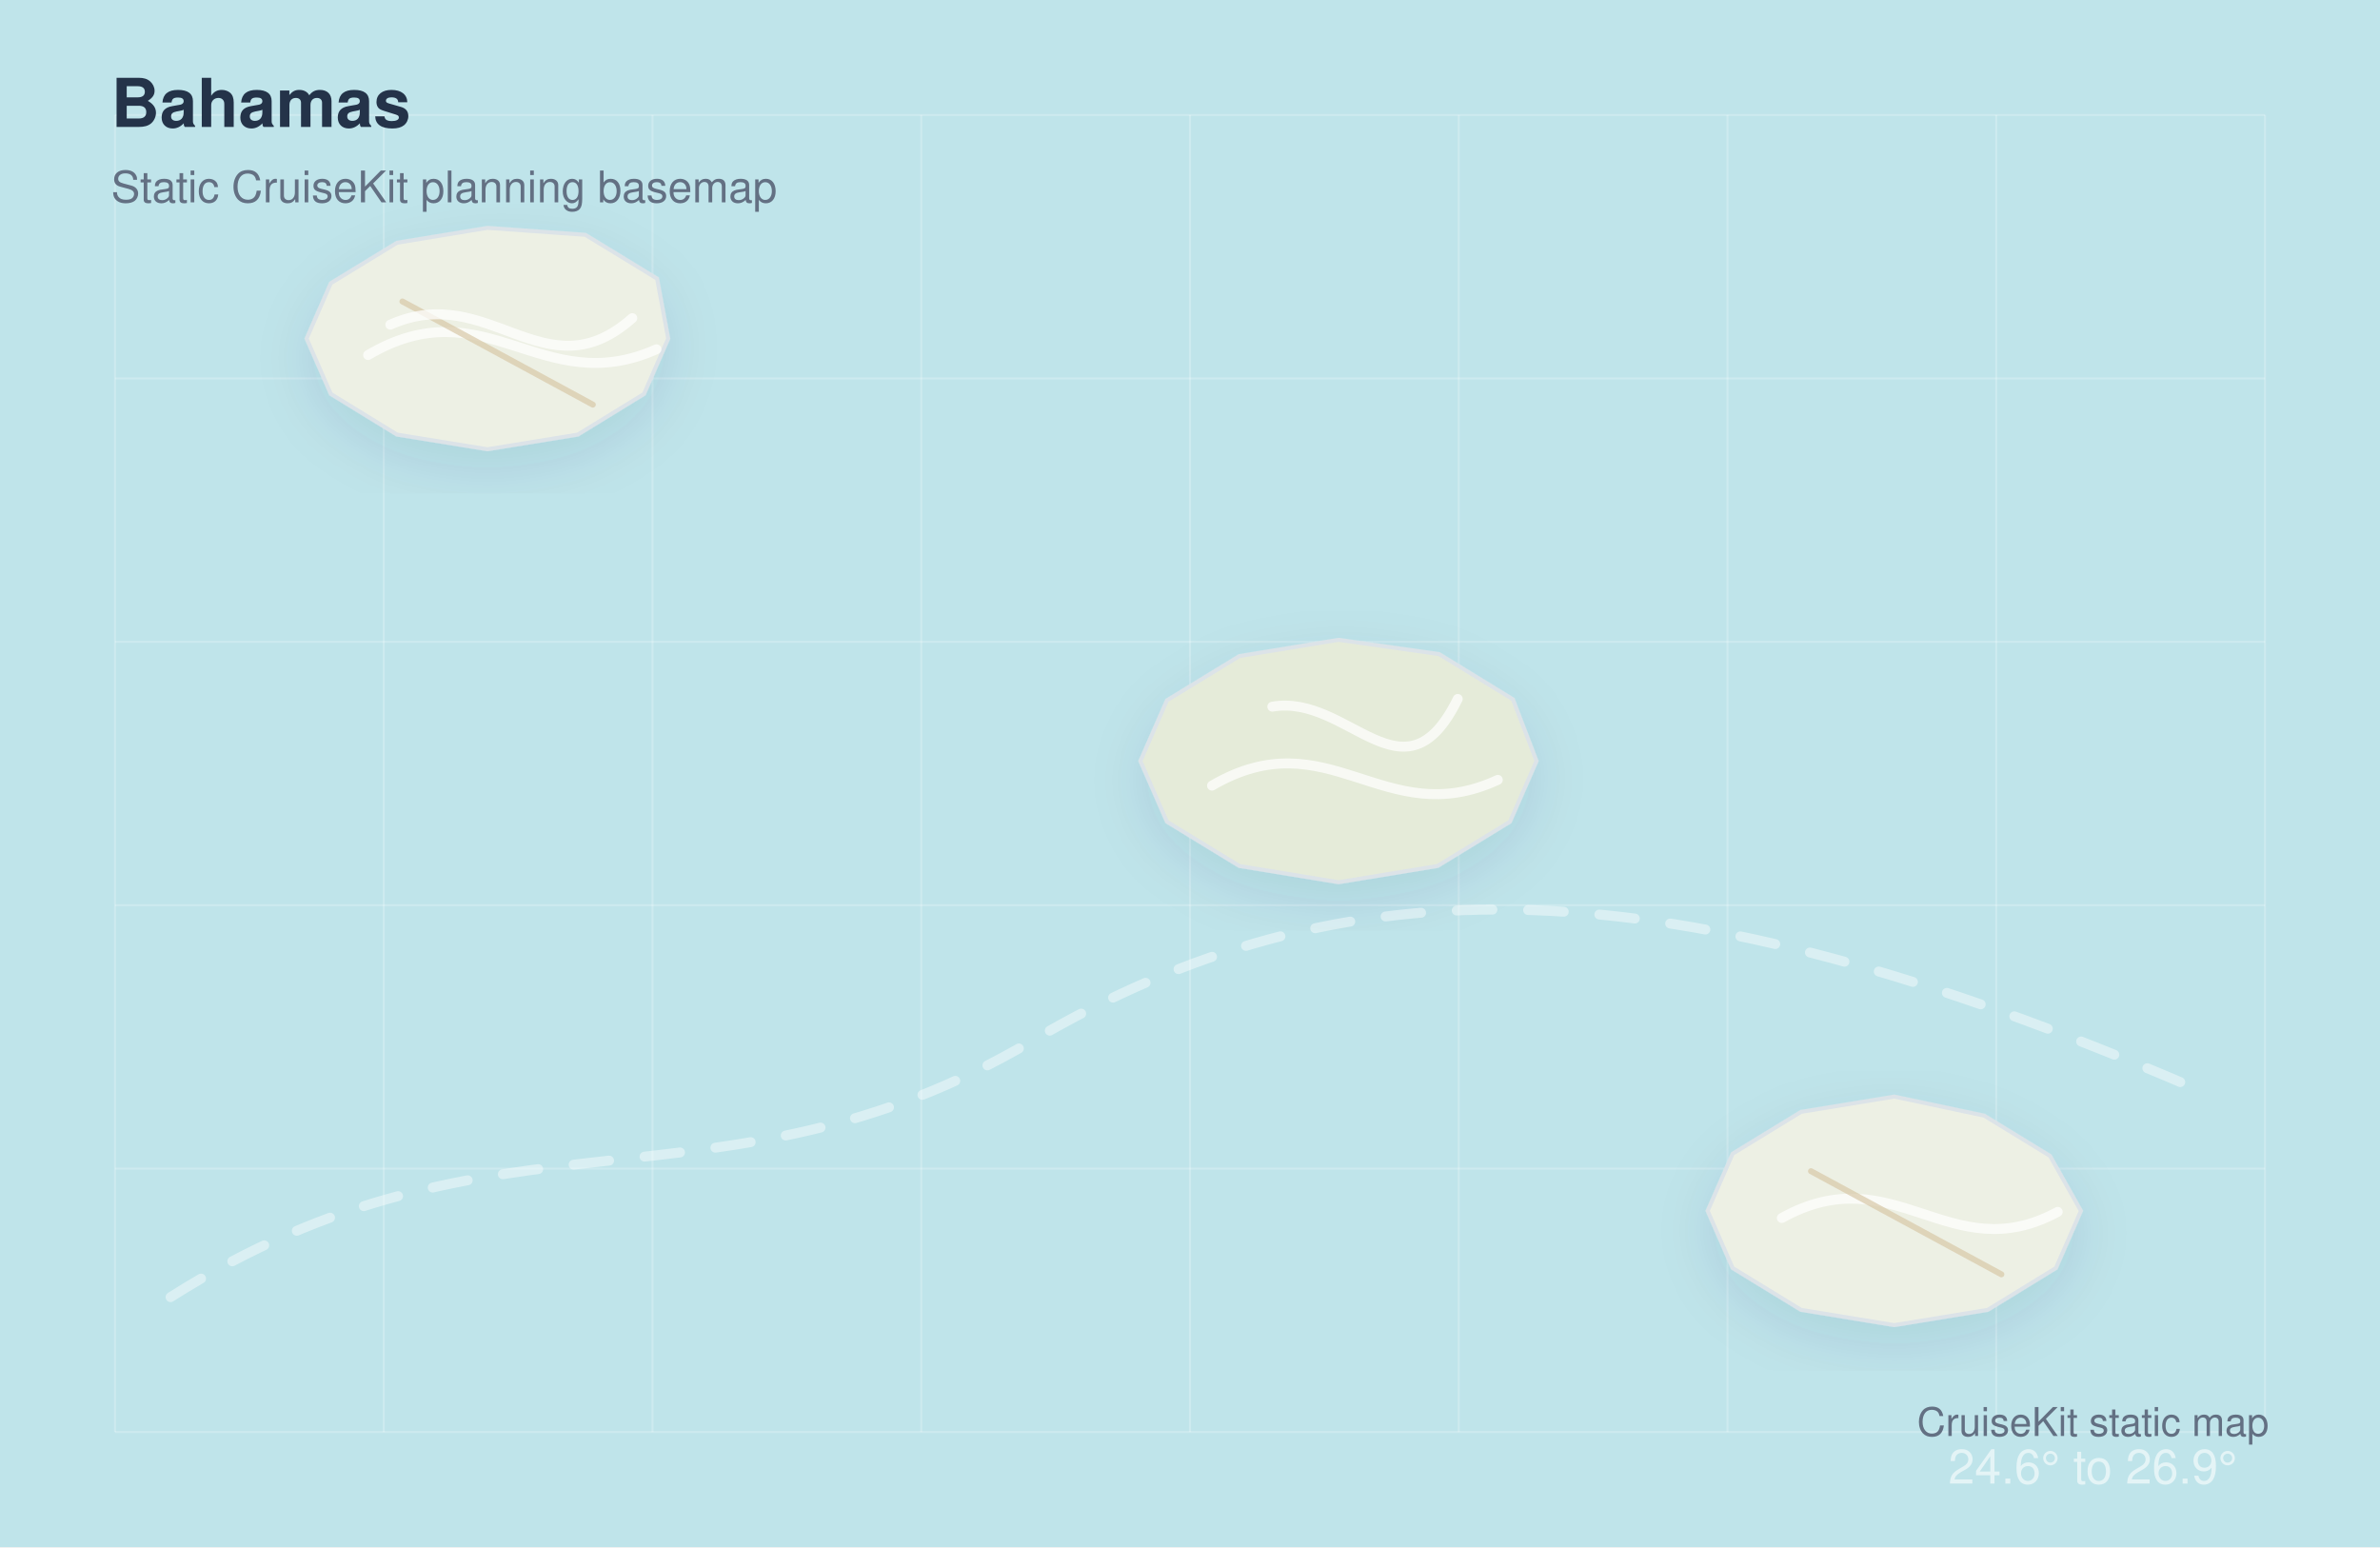
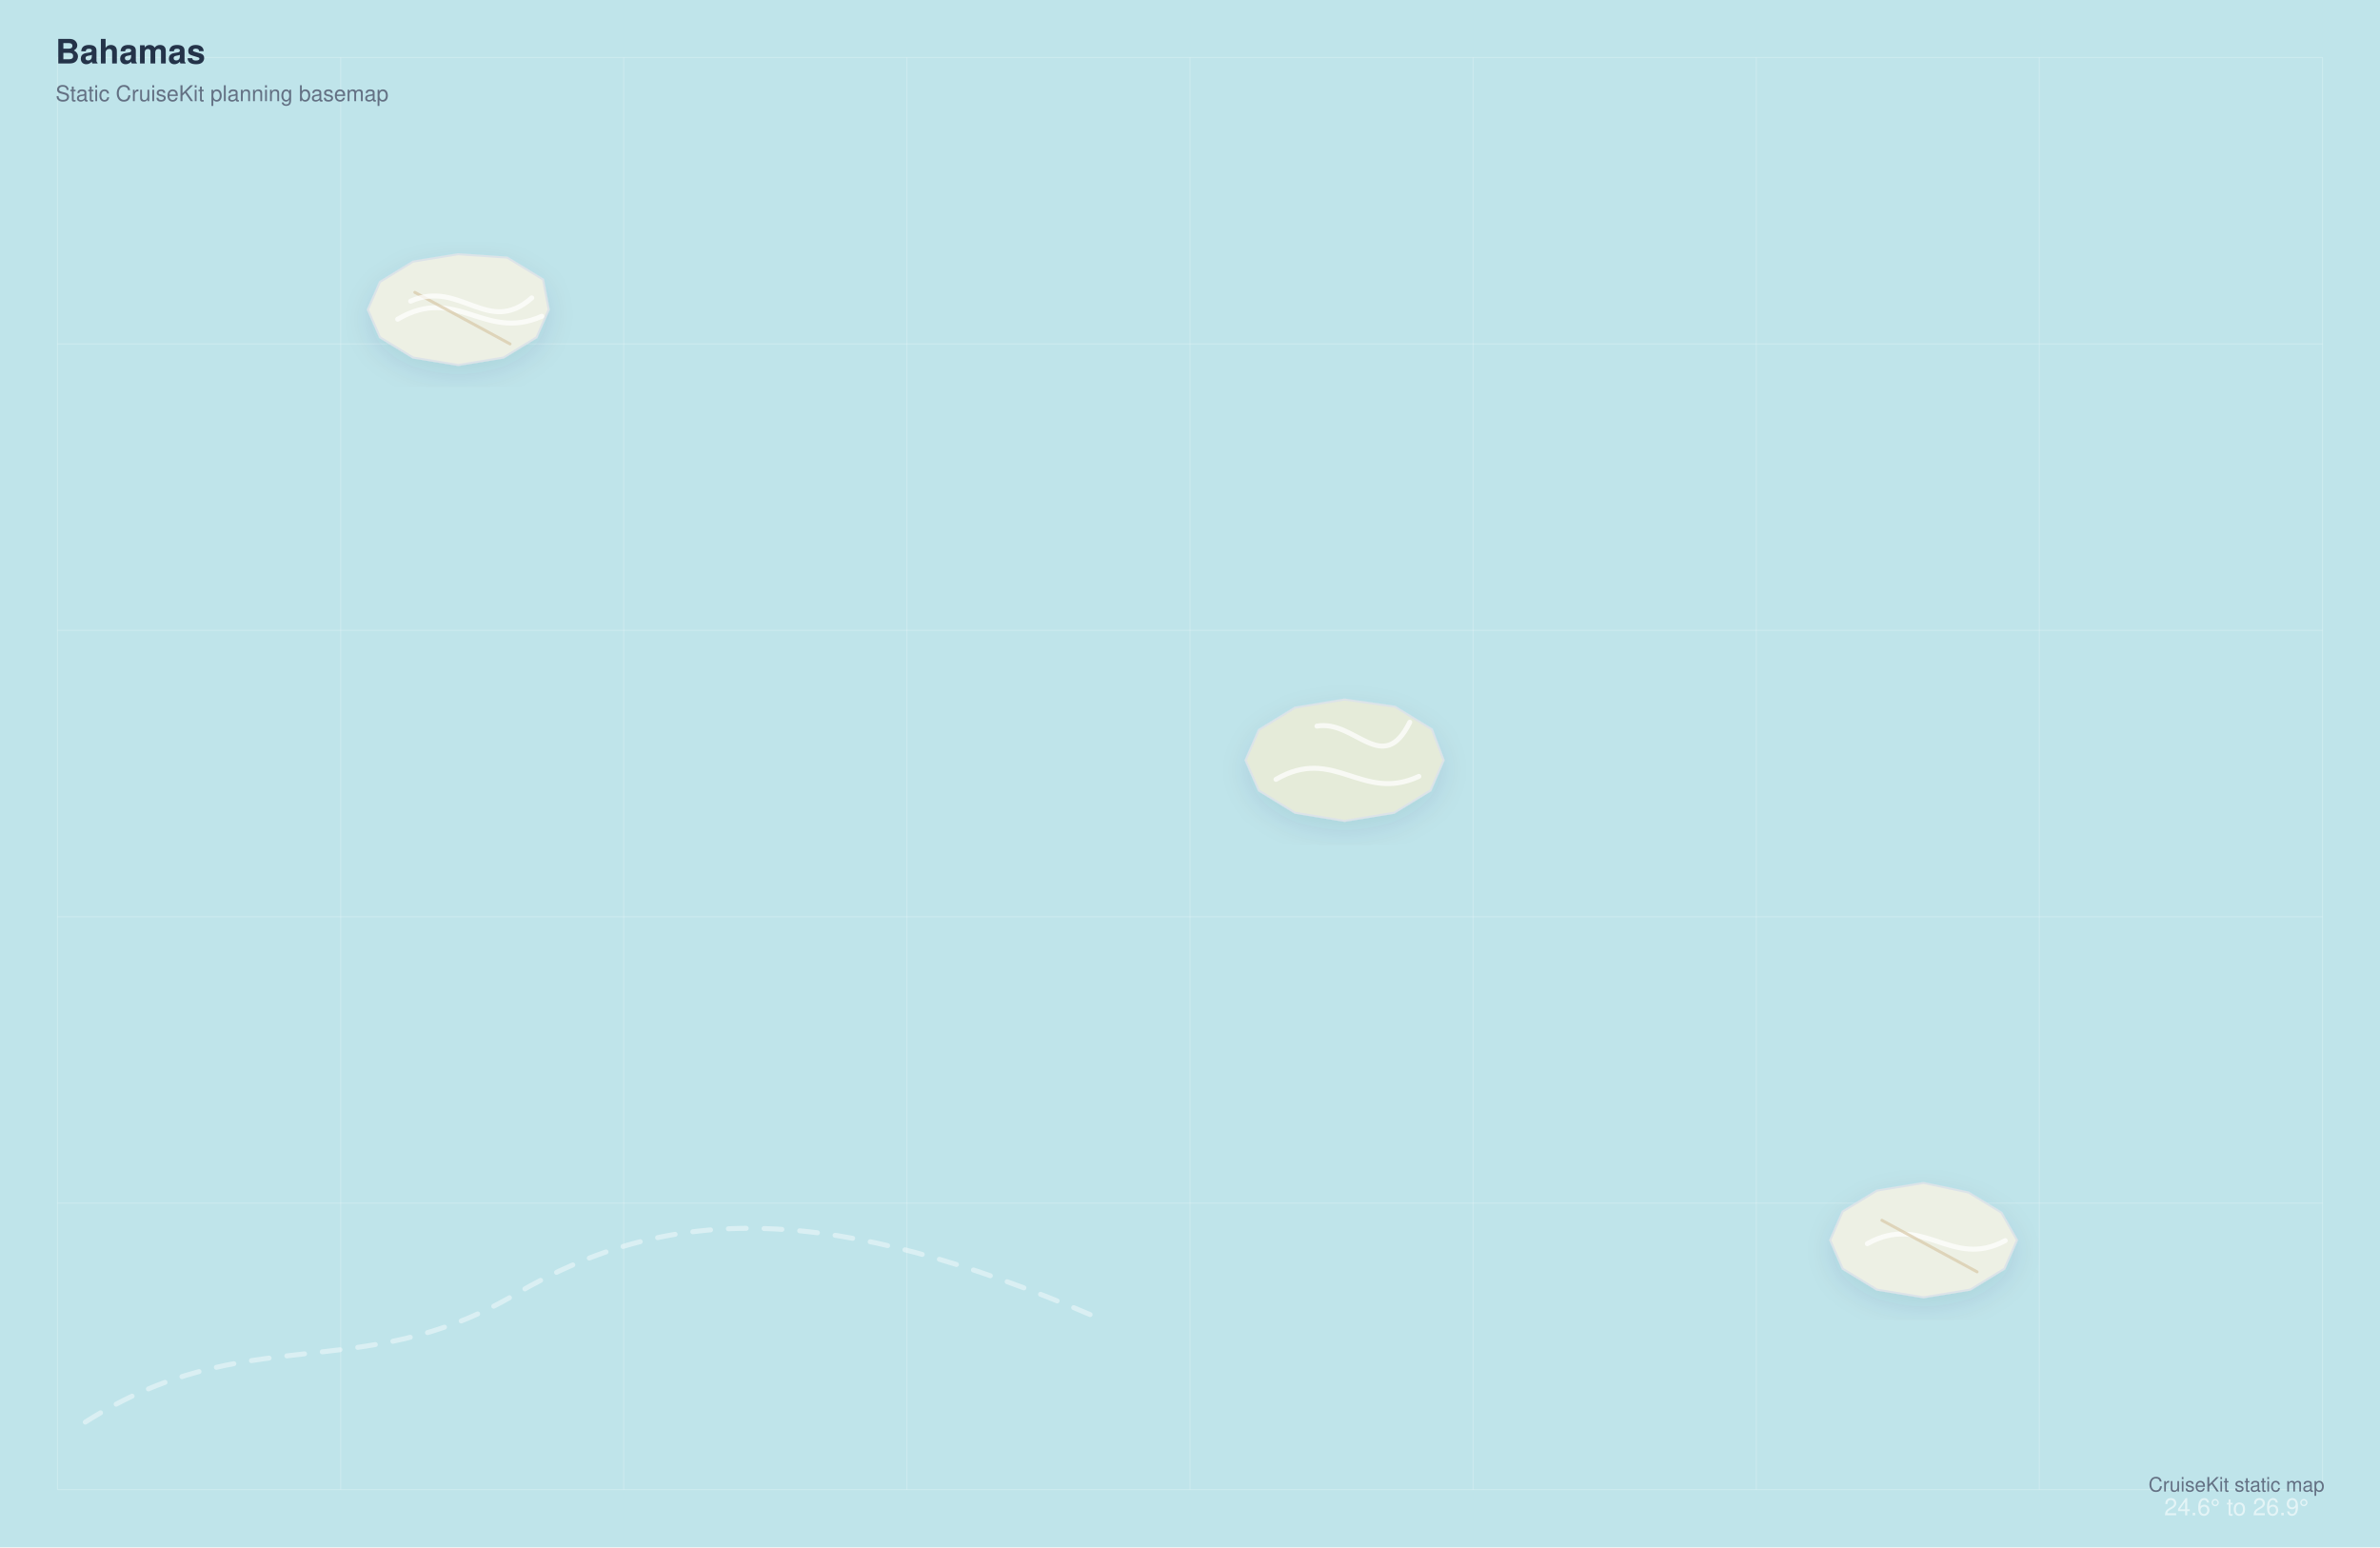
- <svg xmlns="http://www.w3.org/2000/svg" width="1200" height="780" viewBox="0 0 1200 780" role="img" aria-label="Bahamas static cruise map">
+ <svg xmlns="http://www.w3.org/2000/svg" width="2400" height="1560" viewBox="0 0 2400 1560" role="img" aria-label="Bahamas static cruise map">
  <defs>
    <linearGradient id="water" x1="0" y1="0" x2="1" y2="1">
      <stop offset="0" stop-color="#BFE4EA" />
      <stop offset="1" stop-color="#9BD2DD" />
    </linearGradient>
    <filter id="softShadow" x="-20%" y="-20%" width="140%" height="140%">
      <feDropShadow dx="0" dy="10" stdDeviation="14" flood-color="#23445A" flood-opacity="0.10" />
    </filter>
  </defs>
-   <rect width="1200" height="780" fill="#BFE4EA" />
-   <line x1="58.0" y1="58" x2="58.0" y2="722" stroke="#ffffff" stroke-opacity="0.22" stroke-width="1" />
-   <line x1="193.5" y1="58" x2="193.5" y2="722" stroke="#ffffff" stroke-opacity="0.22" stroke-width="1" />
-   <line x1="329.0" y1="58" x2="329.0" y2="722" stroke="#ffffff" stroke-opacity="0.22" stroke-width="1" />
-   <line x1="464.5" y1="58" x2="464.5" y2="722" stroke="#ffffff" stroke-opacity="0.22" stroke-width="1" />
-   <line x1="600.0" y1="58" x2="600.0" y2="722" stroke="#ffffff" stroke-opacity="0.22" stroke-width="1" />
-   <line x1="735.5" y1="58" x2="735.5" y2="722" stroke="#ffffff" stroke-opacity="0.22" stroke-width="1" />
-   <line x1="871.0" y1="58" x2="871.0" y2="722" stroke="#ffffff" stroke-opacity="0.22" stroke-width="1" />
-   <line x1="1006.5" y1="58" x2="1006.5" y2="722" stroke="#ffffff" stroke-opacity="0.22" stroke-width="1" />
-   <line x1="1142.0" y1="58" x2="1142.0" y2="722" stroke="#ffffff" stroke-opacity="0.22" stroke-width="1" />
-   <line x1="58" y1="58.0" x2="1142" y2="58.0" stroke="#ffffff" stroke-opacity="0.22" stroke-width="1" />
-   <line x1="58" y1="190.8" x2="1142" y2="190.8" stroke="#ffffff" stroke-opacity="0.22" stroke-width="1" />
-   <line x1="58" y1="323.6" x2="1142" y2="323.6" stroke="#ffffff" stroke-opacity="0.22" stroke-width="1" />
-   <line x1="58" y1="456.4" x2="1142" y2="456.4" stroke="#ffffff" stroke-opacity="0.22" stroke-width="1" />
-   <line x1="58" y1="589.2" x2="1142" y2="589.2" stroke="#ffffff" stroke-opacity="0.22" stroke-width="1" />
-   <line x1="58" y1="722.0" x2="1142" y2="722.0" stroke="#ffffff" stroke-opacity="0.22" stroke-width="1" />
-   <text x="1128" y="748" fill="#ffffff" fill-opacity="0.58" font-size="24" font-family="Helvetica" text-anchor="end">24.6° to 26.9°</text>
-   <path d="M 1049.2 610.5 L 1036.6 639.3 L 1002.2 660.4 L 955.1 668.1 L 908.1 660.4 L 873.6 639.3 L 861.0 610.5 L 873.6 581.7 L 908.1 560.6 L 955.1 552.9 L 1000.4 562.5 L 1033.6 582.8 Z" fill="#EDF0E4" stroke="#DCE3E8" stroke-width="2" filter="url(#softShadow)" />
-   <path d="M 774.7 383.7 L 761.3 414.3 L 724.8 436.6 L 674.9 444.8 L 624.9 436.6 L 588.4 414.3 L 575.0 383.7 L 588.4 353.1 L 624.9 330.8 L 674.9 322.6 L 725.6 329.8 L 762.8 352.6 Z" fill="#E5EBD9" stroke="#DCE3E8" stroke-width="2" filter="url(#softShadow)" />
-   <path d="M 336.9 170.7 L 324.7 198.6 L 291.3 219.1 L 245.8 226.5 L 200.2 219.1 L 166.8 198.6 L 154.6 170.7 L 166.8 142.8 L 200.2 122.4 L 245.8 114.9 L 295.1 118.4 L 331.3 140.5 Z" fill="#EDF0E4" stroke="#DCE3E8" stroke-width="2" filter="url(#softShadow)" />
-   <path d="M 898.4 614.1 C 955.1 582.5 983.1 640.5 1037.5 611.0" fill="none" stroke="#FFFFFF" stroke-width="5" stroke-linecap="round" stroke-opacity="0.72" />
-   <path d="M 913.1 590.5 L 1009.1 642.5" fill="none" stroke="#D8C9AA" stroke-width="3" stroke-linecap="round" stroke-opacity="0.72" />
-   <path d="M 611.1 396.1 C 669.8 361.8 697.8 419.8 755.2 393.2" fill="none" stroke="#FFFFFF" stroke-width="5" stroke-linecap="round" stroke-opacity="0.72" />
-   <path d="M 641.5 356.3 C 679.9 349.6 707.9 407.6 735.0 352.4" fill="none" stroke="#FFFFFF" stroke-width="5" stroke-linecap="round" stroke-opacity="0.72" />
-   <path d="M 185.6 179.0 C 244.9 144.0 272.9 202.0 331.0 176.1" fill="none" stroke="#FFFFFF" stroke-width="5" stroke-linecap="round" stroke-opacity="0.72" />
-   <path d="M 202.9 152.0 L 298.9 204.0" fill="none" stroke="#D8C9AA" stroke-width="3" stroke-linecap="round" stroke-opacity="0.72" />
-   <path d="M 196.8 163.7 C 246.7 141.5 274.7 199.5 318.8 160.4" fill="none" stroke="#FFFFFF" stroke-width="5" stroke-linecap="round" stroke-opacity="0.72" />
-   <path d="M 86 654 C 250 550 362 618 520 525 S 840 434 1105 548" fill="none" stroke="#FFFFFF" stroke-opacity="0.42" stroke-width="5" stroke-dasharray="18 18" stroke-linecap="round" />
+   <rect width="2400" height="1560" fill="#BFE4EA" />
+   <line x1="58.0" y1="58" x2="58.0" y2="1502" stroke="#ffffff" stroke-opacity="0.22" stroke-width="1" />
+   <line x1="343.5" y1="58" x2="343.5" y2="1502" stroke="#ffffff" stroke-opacity="0.22" stroke-width="1" />
+   <line x1="629.0" y1="58" x2="629.0" y2="1502" stroke="#ffffff" stroke-opacity="0.22" stroke-width="1" />
+   <line x1="914.5" y1="58" x2="914.5" y2="1502" stroke="#ffffff" stroke-opacity="0.22" stroke-width="1" />
+   <line x1="1200.0" y1="58" x2="1200.0" y2="1502" stroke="#ffffff" stroke-opacity="0.22" stroke-width="1" />
+   <line x1="1485.5" y1="58" x2="1485.5" y2="1502" stroke="#ffffff" stroke-opacity="0.22" stroke-width="1" />
+   <line x1="1771.0" y1="58" x2="1771.0" y2="1502" stroke="#ffffff" stroke-opacity="0.22" stroke-width="1" />
+   <line x1="2056.5" y1="58" x2="2056.5" y2="1502" stroke="#ffffff" stroke-opacity="0.22" stroke-width="1" />
+   <line x1="2342.0" y1="58" x2="2342.0" y2="1502" stroke="#ffffff" stroke-opacity="0.22" stroke-width="1" />
+   <line x1="58" y1="58.0" x2="2342" y2="58.0" stroke="#ffffff" stroke-opacity="0.22" stroke-width="1" />
+   <line x1="58" y1="346.8" x2="2342" y2="346.8" stroke="#ffffff" stroke-opacity="0.22" stroke-width="1" />
+   <line x1="58" y1="635.6" x2="2342" y2="635.6" stroke="#ffffff" stroke-opacity="0.22" stroke-width="1" />
+   <line x1="58" y1="924.4" x2="2342" y2="924.4" stroke="#ffffff" stroke-opacity="0.22" stroke-width="1" />
+   <line x1="58" y1="1213.2" x2="2342" y2="1213.2" stroke="#ffffff" stroke-opacity="0.22" stroke-width="1" />
+   <line x1="58" y1="1502.0" x2="2342" y2="1502.0" stroke="#ffffff" stroke-opacity="0.22" stroke-width="1" />
+   <text x="2328" y="1528" fill="#ffffff" fill-opacity="0.58" font-size="24" font-family="Helvetica" text-anchor="end">24.6° to 26.9°</text>
+   <path d="M 2033.9 1250.5 L 2021.2 1279.3 L 1986.8 1300.4 L 1939.7 1308.1 L 1892.7 1300.4 L 1858.2 1279.3 L 1845.6 1250.5 L 1858.2 1221.7 L 1892.7 1200.6 L 1939.7 1192.9 L 1985.0 1202.5 L 2018.2 1222.8 Z" fill="#EDF0E4" stroke="#DCE3E8" stroke-width="2" filter="url(#softShadow)" />
+   <path d="M 1455.7 766.6 L 1442.4 797.1 L 1405.8 819.5 L 1355.9 827.7 L 1306.0 819.5 L 1269.5 797.1 L 1256.1 766.6 L 1269.5 736.0 L 1306.0 713.6 L 1355.9 705.4 L 1406.7 712.7 L 1443.9 735.5 Z" fill="#E5EBD9" stroke="#DCE3E8" stroke-width="2" filter="url(#softShadow)" />
+   <path d="M 553.3 312.2 L 541.0 340.1 L 507.7 360.5 L 462.1 368.0 L 416.6 360.5 L 383.2 340.1 L 371.0 312.2 L 383.2 284.3 L 416.6 263.8 L 462.1 256.4 L 511.5 259.8 L 547.6 281.9 Z" fill="#EDF0E4" stroke="#DCE3E8" stroke-width="2" filter="url(#softShadow)" />
+   <path d="M 1883.0 1254.1 C 1939.7 1222.5 1967.7 1280.5 2022.1 1251.0" fill="none" stroke="#FFFFFF" stroke-width="5" stroke-linecap="round" stroke-opacity="0.72" />
+   <path d="M 1897.7 1230.5 L 1993.7 1282.5" fill="none" stroke="#D8C9AA" stroke-width="3" stroke-linecap="round" stroke-opacity="0.72" />
+   <path d="M 1286.7 785.9 C 1345.4 751.6 1373.4 809.6 1430.8 782.9" fill="none" stroke="#FFFFFF" stroke-width="5" stroke-linecap="round" stroke-opacity="0.72" />
+   <path d="M 1328.0 732.2 C 1366.4 725.5 1394.4 783.5 1421.6 728.3" fill="none" stroke="#FFFFFF" stroke-width="5" stroke-linecap="round" stroke-opacity="0.72" />
+   <path d="M 401.0 321.9 C 460.3 286.8 488.3 344.8 546.4 318.9" fill="none" stroke="#FFFFFF" stroke-width="5" stroke-linecap="round" stroke-opacity="0.72" />
+   <path d="M 418.3 294.8 L 514.3 346.8" fill="none" stroke="#D8C9AA" stroke-width="3" stroke-linecap="round" stroke-opacity="0.72" />
+   <path d="M 414.1 303.7 C 464.0 281.5 492.0 339.5 536.2 300.4" fill="none" stroke="#FFFFFF" stroke-width="5" stroke-linecap="round" stroke-opacity="0.72" />
+   <path d="M 86 1434 C 250 1330 362 1398 520 1305 S 840 1214 1105 1328" fill="none" stroke="#FFFFFF" stroke-opacity="0.42" stroke-width="5" stroke-dasharray="18 18" stroke-linecap="round" />
  <text x="56" y="64" fill="#243349" font-size="34" font-family="Helvetica" font-weight="800">Bahamas</text>
  <text x="56" y="102" fill="#637083" font-size="22" font-family="Helvetica">Static CruiseKit planning basemap</text>
-   <text x="1144" y="724" fill="#637083" font-size="20" font-family="Helvetica" text-anchor="end">CruiseKit static map</text>
+   <text x="2344" y="1504" fill="#637083" font-size="20" font-family="Helvetica" text-anchor="end">CruiseKit static map</text>
</svg>
